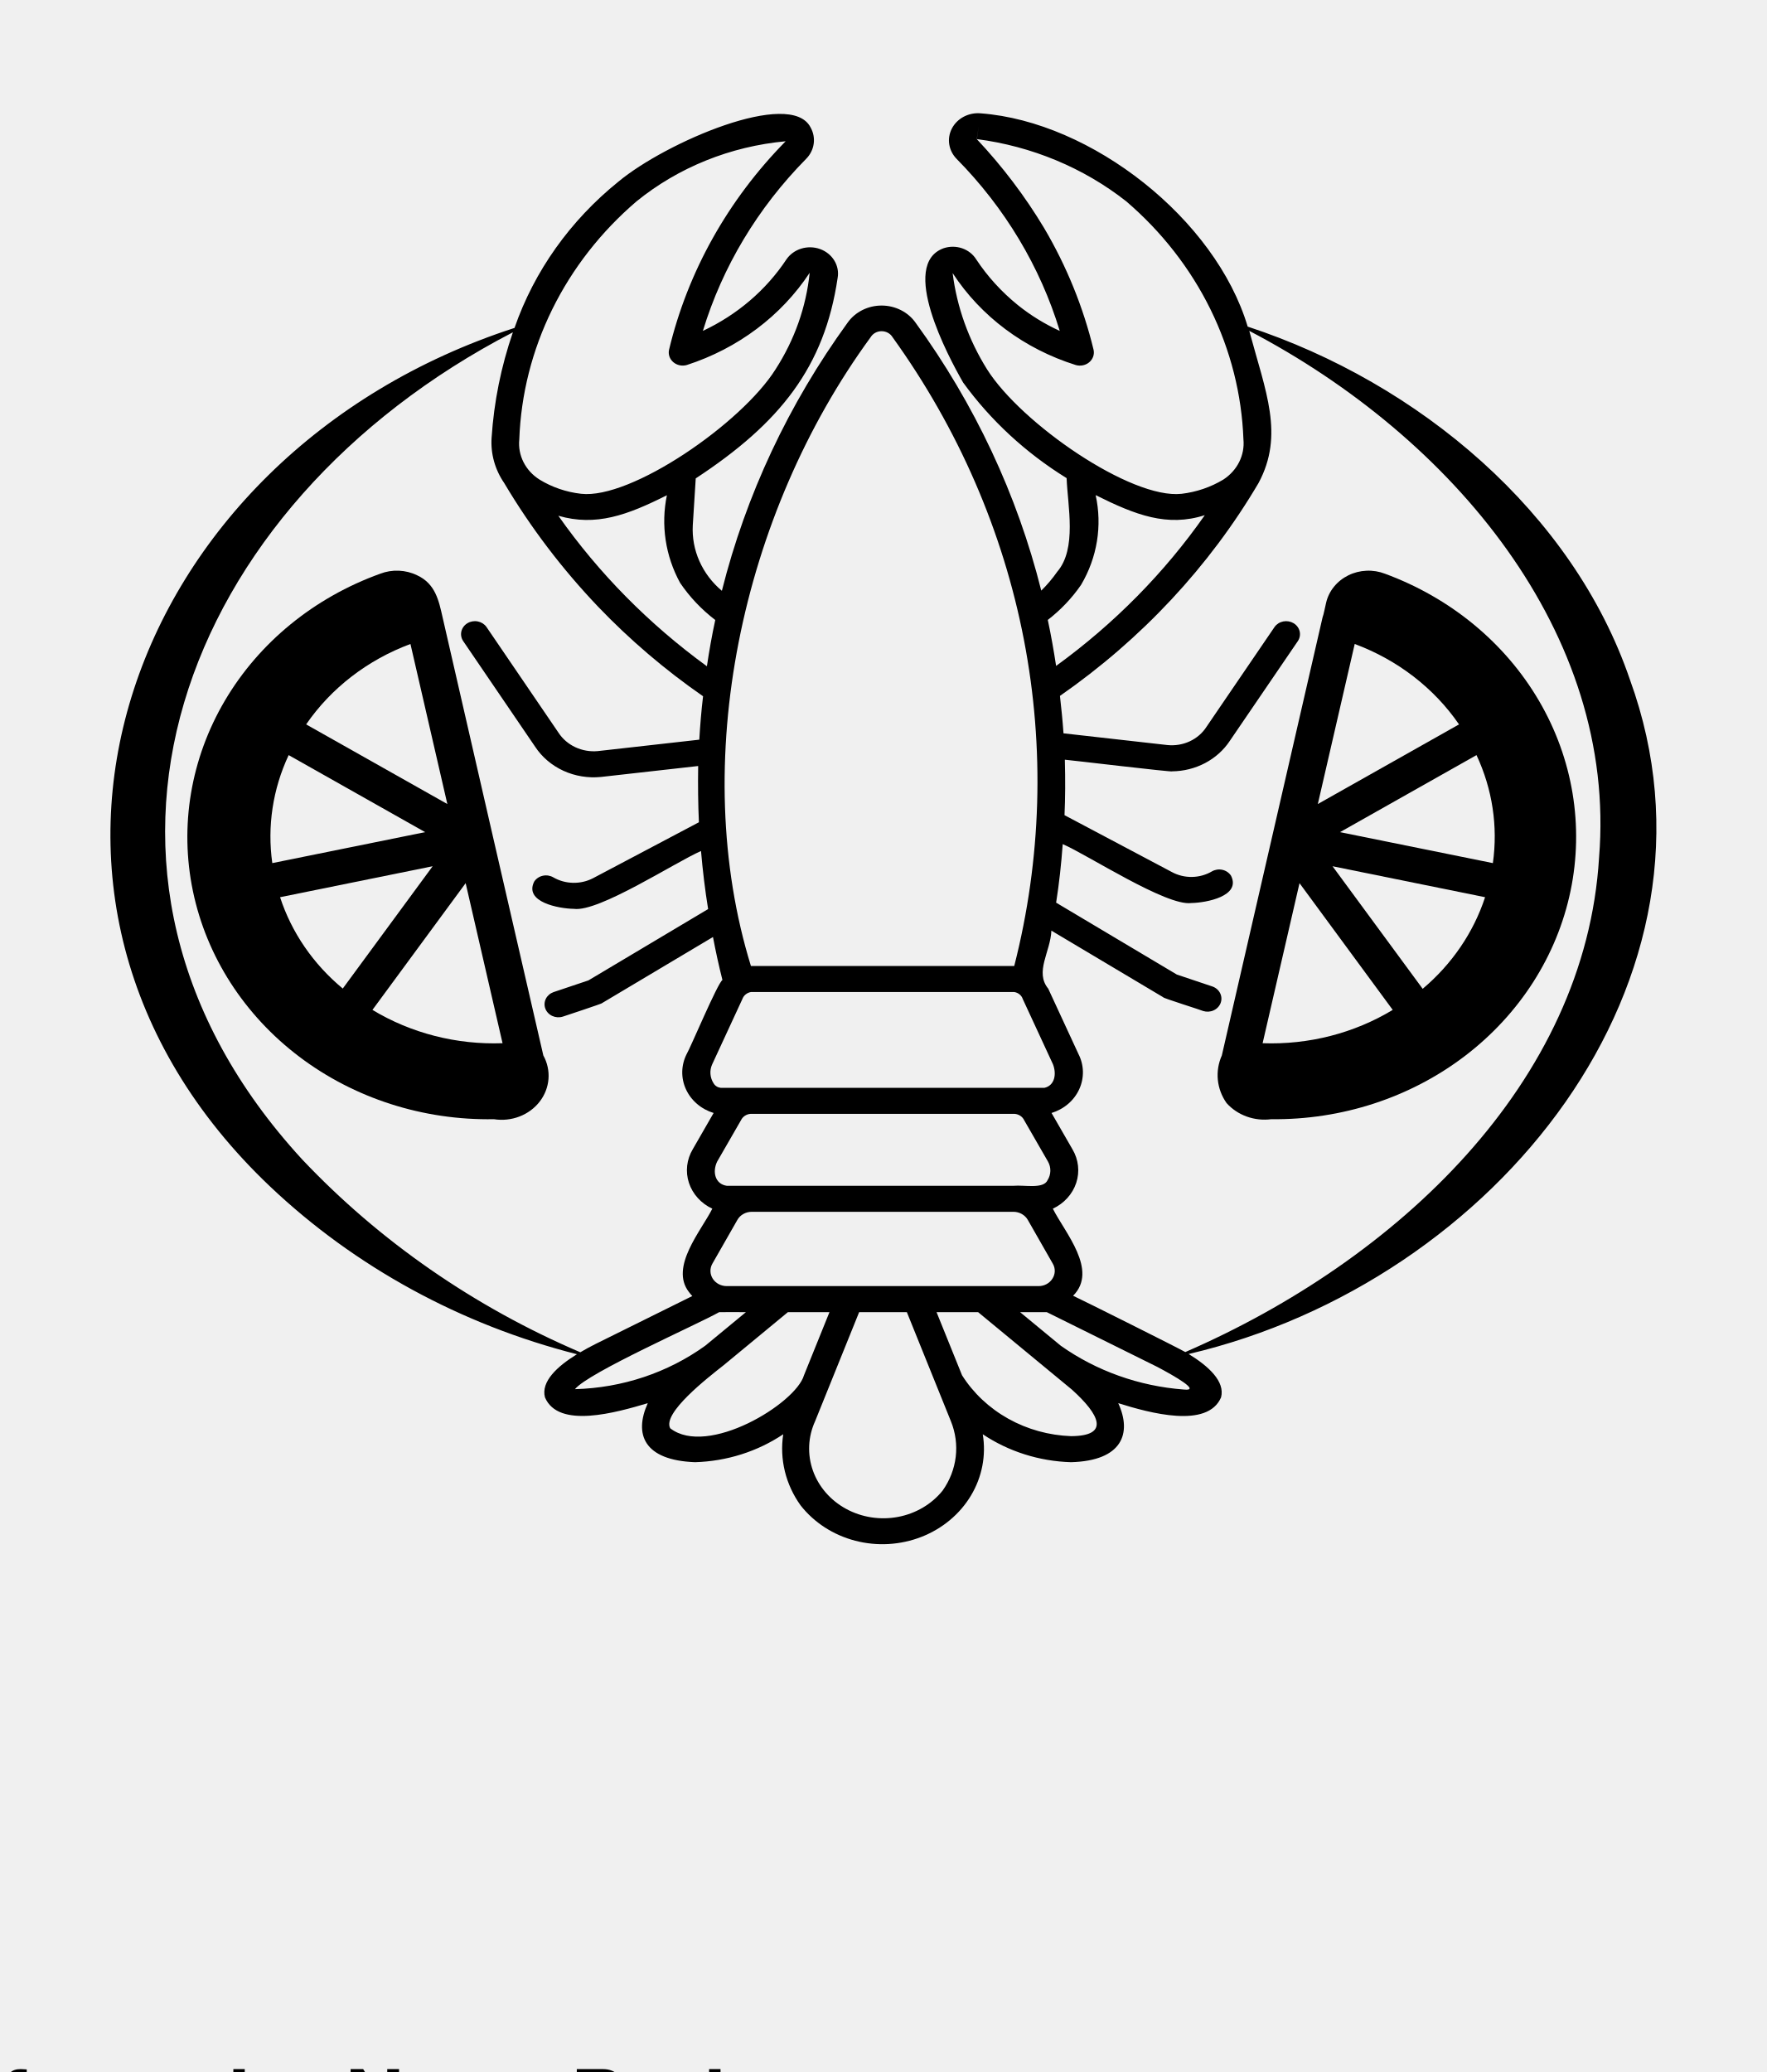
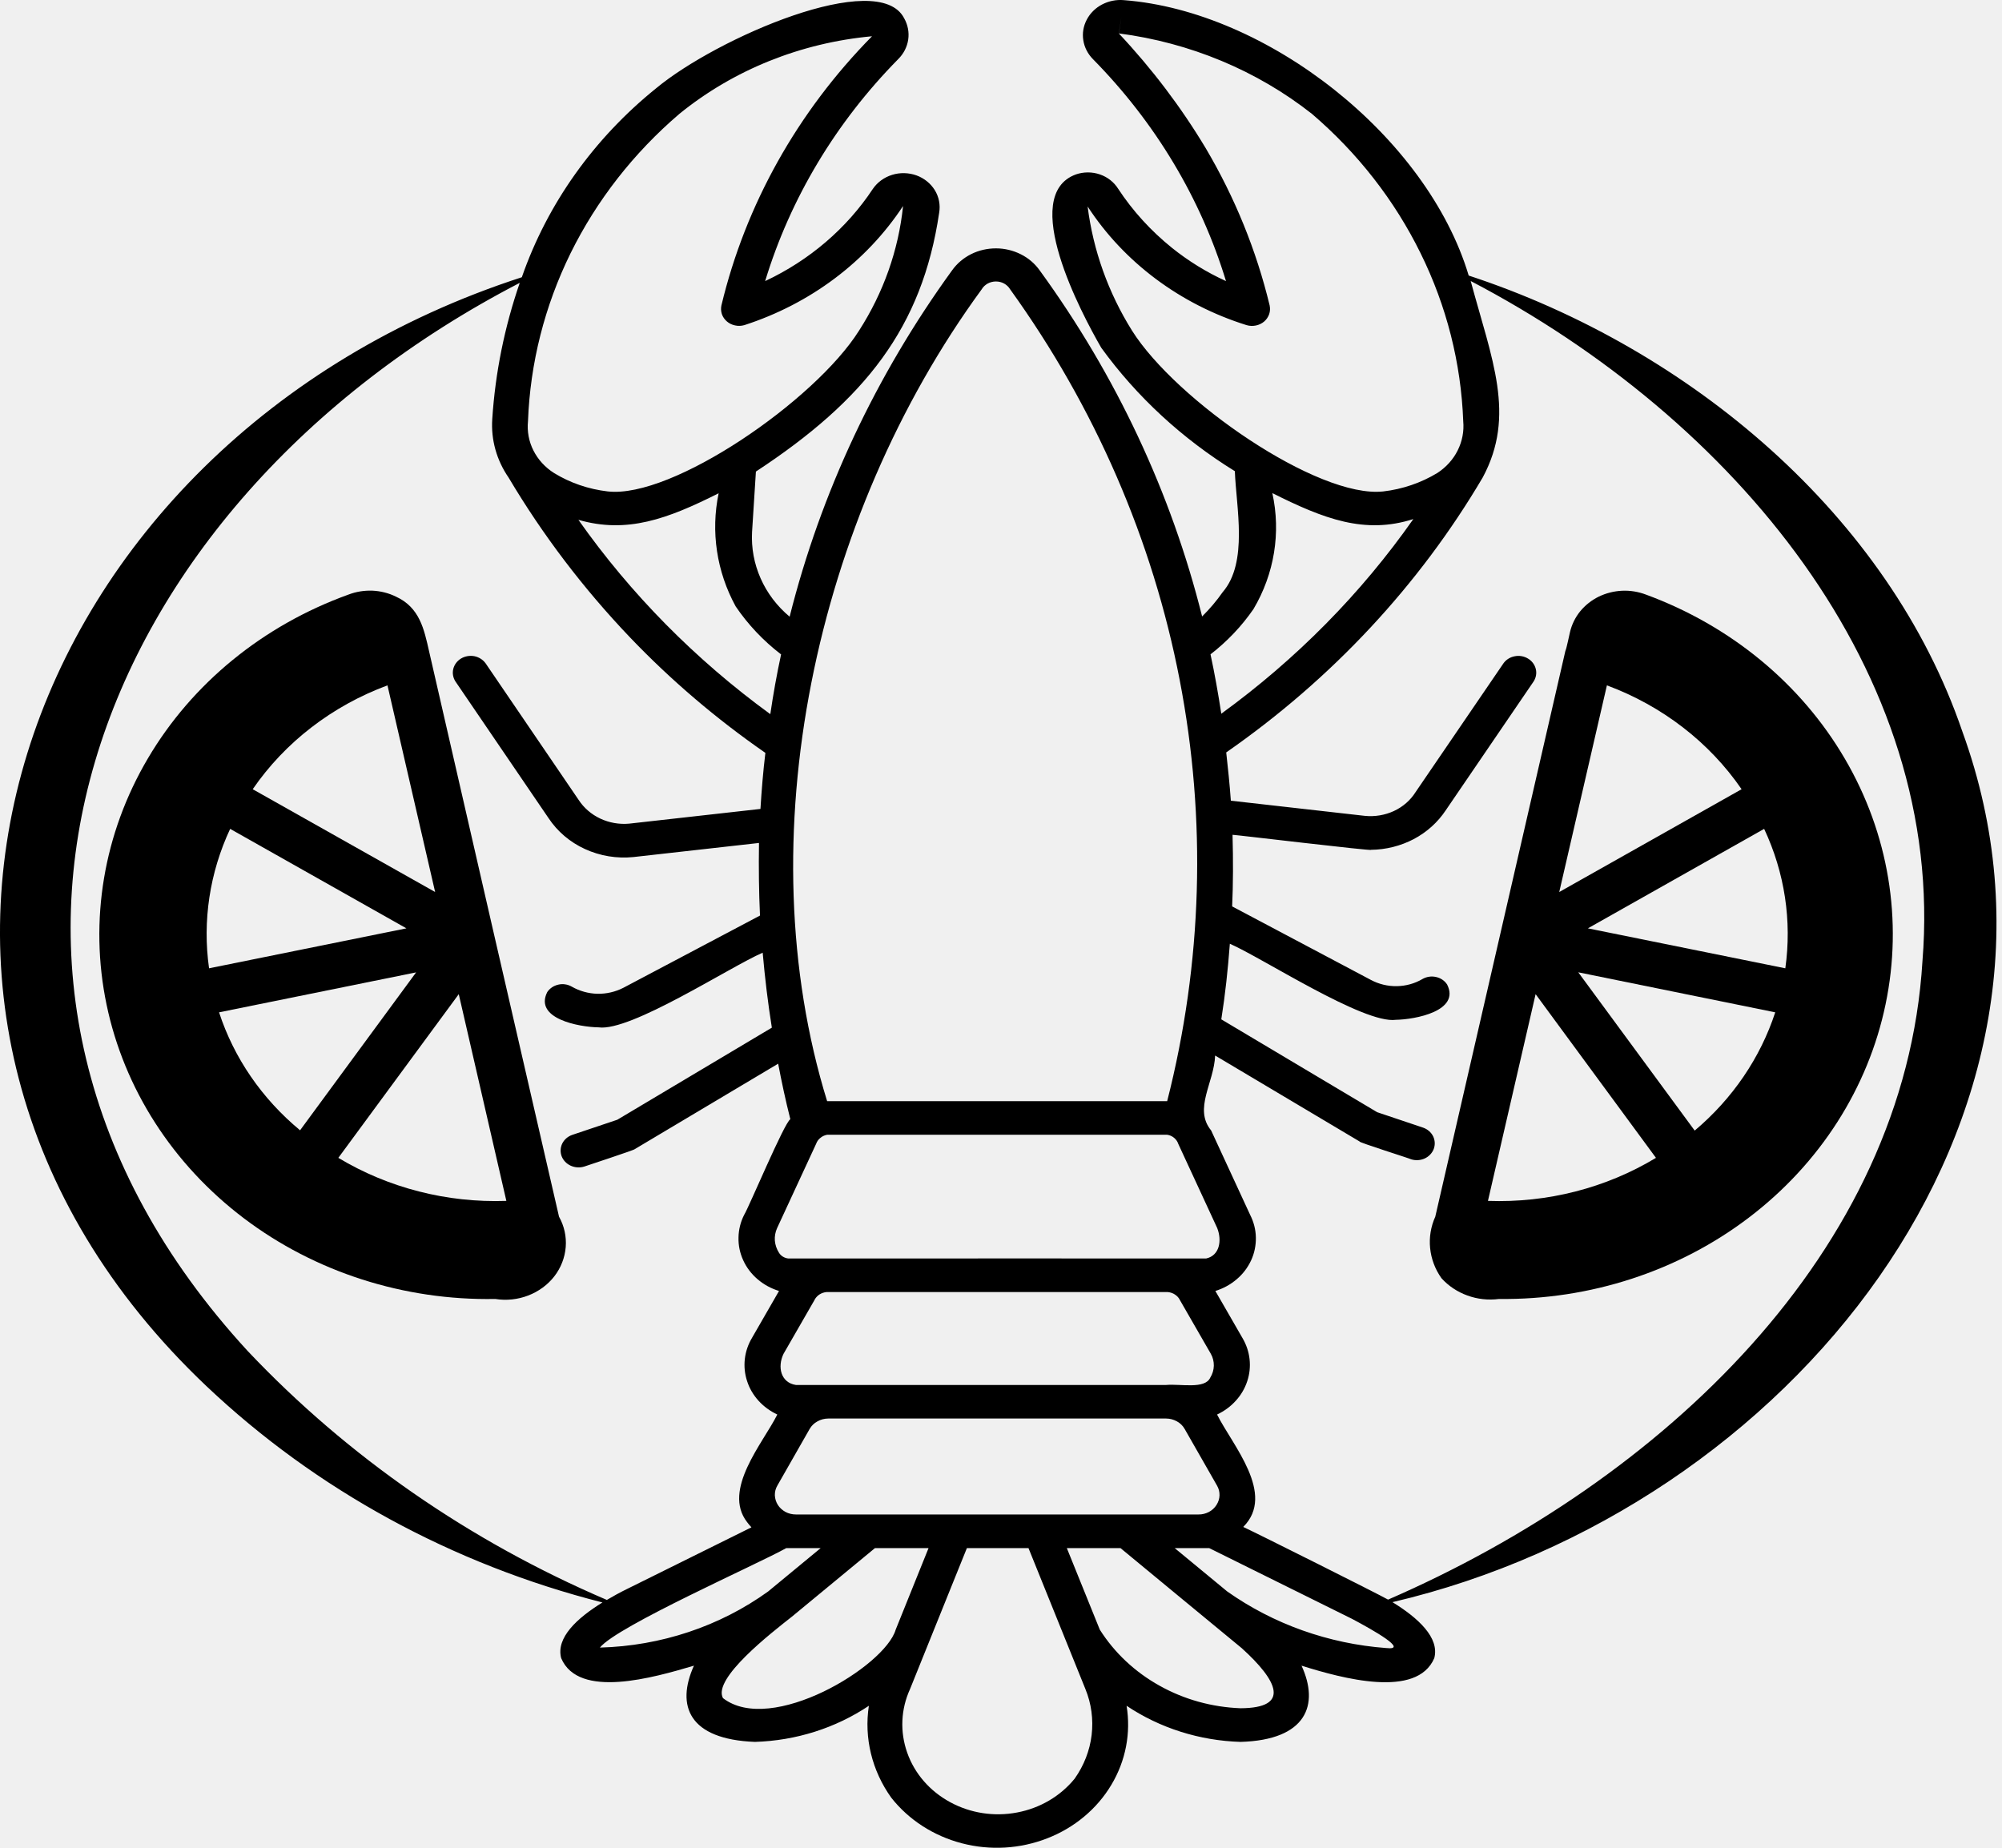
- <svg xmlns="http://www.w3.org/2000/svg" width="110" height="129" viewBox="0 0 110 129" fill="none">
-   <g clip-path="url(#clip0_2365_2273)">
-     <path d="M86.226 35.719C85.861 35.578 85.469 35.514 85.075 35.532C84.682 35.549 84.297 35.646 83.948 35.818C83.6 35.989 83.295 36.23 83.056 36.524C82.817 36.817 82.649 37.156 82.564 37.517C82.512 37.718 82.412 38.264 82.34 38.441L76.07 65.71C75.856 66.189 75.77 66.71 75.821 67.228C75.872 67.745 76.059 68.242 76.364 68.675C76.699 69.05 77.13 69.338 77.616 69.514C78.103 69.69 78.629 69.747 79.145 69.68C83.533 69.732 87.801 68.338 91.206 65.742C94.611 63.145 96.938 59.51 97.78 55.469C98.622 51.429 97.927 47.24 95.816 43.631C93.705 40.022 90.311 37.222 86.226 35.719ZM92.944 53.736L83.428 51.808L91.925 47.012C92.915 49.124 93.267 51.45 92.944 53.736ZM92.46 55.859C91.739 58.055 90.396 60.026 88.574 61.562L82.962 53.931L92.46 55.859ZM84.343 40.093C87.011 41.086 89.282 42.837 90.837 45.1L82.046 50.058L84.343 40.093ZM80.906 54.984L86.709 62.875C84.3 64.33 81.472 65.054 78.609 64.949L80.906 54.984Z" fill="black" />
-     <path d="M33.827 65.71C32.257 58.914 29.114 45.237 27.557 38.441C27.321 37.396 27.11 36.343 25.968 35.816C25.616 35.644 25.228 35.547 24.831 35.53C24.435 35.513 24.039 35.578 23.672 35.719C19.56 37.201 16.137 39.996 14.005 43.612C11.873 47.228 11.167 51.433 12.013 55.489C12.858 59.544 15.201 63.19 18.628 65.786C22.056 68.381 26.349 69.76 30.752 69.68C31.288 69.764 31.838 69.706 32.341 69.513C32.843 69.32 33.279 68.999 33.598 68.587C33.917 68.175 34.108 67.688 34.148 67.179C34.188 66.671 34.077 66.162 33.827 65.71ZM17.437 55.859L26.936 53.931L21.34 61.546C19.504 60.025 18.154 58.056 17.437 55.859ZM16.953 53.736C16.63 51.45 16.982 49.124 17.972 47.012L26.469 51.808L16.953 53.736ZM23.188 62.875L28.991 54.984L31.288 64.949C28.425 65.052 25.598 64.328 23.188 62.875ZM27.851 50.058L19.06 45.1C20.615 42.837 22.886 41.086 25.554 40.093L27.851 50.058Z" fill="black" />
-     <path d="M101.479 42.318C97.929 31.92 88.366 23.846 77.679 20.334C75.677 13.635 67.967 7.579 61.059 7.056C60.694 7.023 60.327 7.096 60.007 7.263C59.686 7.431 59.428 7.686 59.266 7.995C59.104 8.303 59.046 8.651 59.1 8.991C59.154 9.331 59.316 9.648 59.566 9.9C62.568 12.946 64.765 16.612 65.979 20.602C65.041 20.173 64.165 19.634 63.373 18.997C62.358 18.177 61.482 17.215 60.777 16.147C60.578 15.828 60.267 15.584 59.896 15.457C59.525 15.331 59.119 15.33 58.748 15.455C55.976 16.461 59.016 22.17 59.964 23.817C61.677 26.176 63.865 28.197 66.406 29.768C66.471 31.495 67.059 34.164 65.82 35.598C65.528 36.017 65.196 36.409 64.828 36.771C63.335 30.808 60.683 25.154 57.004 20.093C56.774 19.765 56.461 19.496 56.092 19.309C55.724 19.122 55.312 19.024 54.893 19.023C54.474 19.022 54.062 19.118 53.693 19.303C53.323 19.488 53.008 19.756 52.776 20.083C49.097 25.153 46.442 30.813 44.943 36.783C44.335 36.273 43.857 35.641 43.544 34.935C43.23 34.229 43.09 33.466 43.132 32.702L43.316 29.784C48.575 26.333 51.334 22.84 52.15 17.304C52.217 16.932 52.144 16.549 51.944 16.222C51.745 15.894 51.431 15.641 51.055 15.505C50.679 15.37 50.265 15.361 49.883 15.479C49.501 15.597 49.174 15.836 48.958 16.154C47.697 18.059 45.898 19.598 43.761 20.6C44.977 16.611 47.175 12.946 50.179 9.9C50.44 9.641 50.608 9.311 50.659 8.957C50.71 8.603 50.641 8.243 50.462 7.928C49.218 5.506 41.436 8.87 38.511 11.302C35.502 13.726 33.261 16.878 32.033 20.416C7.7 28.308 -2.143 55.91 16.832 73.886C22.105 78.877 28.69 82.474 35.92 84.313C34.696 85.066 33.669 86.014 33.928 86.996C34.763 88.981 38.373 87.939 40.329 87.36C39.456 89.297 40.084 90.913 43.269 91.034C45.243 90.977 47.155 90.372 48.763 89.295C48.526 90.847 48.912 92.425 49.845 93.725C50.684 94.794 51.882 95.569 53.246 95.924C54.61 96.279 56.061 96.194 57.368 95.684C58.675 95.173 59.761 94.266 60.453 93.108C61.145 91.95 61.403 90.607 61.186 89.295C62.794 90.371 64.707 90.977 66.682 91.034C69.872 90.947 70.486 89.239 69.62 87.359C71.587 87.975 75.182 88.961 76.022 86.998C76.283 86.008 75.239 85.054 74.004 84.299C93.158 79.813 108.251 60.954 101.479 42.318ZM61.452 22.993C60.304 21.157 59.574 19.117 59.31 17.003C61.065 19.698 63.779 21.725 66.972 22.725C67.117 22.768 67.272 22.774 67.421 22.743C67.569 22.713 67.707 22.646 67.819 22.55C67.932 22.453 68.016 22.331 68.062 22.195C68.108 22.059 68.116 21.914 68.084 21.774C67.444 19.126 66.408 16.576 65.007 14.2C63.819 12.22 62.413 10.363 60.811 8.659L60.938 7.858L60.816 8.66C64.243 9.106 67.468 10.449 70.119 12.535C72.326 14.426 74.108 16.711 75.361 19.256C76.614 21.801 77.312 24.556 77.415 27.358C77.461 27.841 77.369 28.327 77.149 28.766C76.929 29.205 76.589 29.581 76.164 29.857C75.378 30.331 74.489 30.634 73.561 30.744C70.411 31.091 63.57 26.358 61.452 22.993ZM67.304 36.416C68.311 34.715 68.634 32.731 68.214 30.826C70.698 32.067 72.671 32.824 75.009 32.074C72.499 35.661 69.37 38.833 65.752 41.459C65.605 40.499 65.438 39.545 65.234 38.596C66.039 37.974 66.738 37.239 67.304 36.416ZM65.522 79.609C65.433 79.751 65.306 79.869 65.153 79.95C65.001 80.031 64.828 80.073 64.653 80.071H61.221C59.145 80.071 54.968 80.072 52.892 80.071C51.002 80.07 47.122 80.073 45.244 80.071C45.069 80.071 44.897 80.029 44.745 79.948C44.592 79.867 44.465 79.75 44.375 79.609C44.285 79.468 44.236 79.308 44.232 79.144C44.228 78.98 44.269 78.817 44.352 78.673L45.91 75.946C45.996 75.795 46.125 75.668 46.282 75.58C46.439 75.492 46.619 75.445 46.802 75.445H63.095C63.278 75.445 63.457 75.492 63.614 75.58C63.771 75.668 63.9 75.794 63.987 75.945L65.545 78.673C65.63 78.817 65.672 78.98 65.668 79.144C65.664 79.309 65.613 79.469 65.522 79.609ZM65.223 73.471C64.968 74.044 63.793 73.764 63.095 73.825H46.802H45.245C44.519 73.717 44.34 72.96 44.648 72.321L46.134 69.742C46.186 69.632 46.269 69.537 46.374 69.468C46.479 69.398 46.602 69.356 46.73 69.347H63.167C63.295 69.356 63.418 69.398 63.523 69.468C63.628 69.537 63.711 69.632 63.763 69.743L65.248 72.321C65.348 72.499 65.398 72.698 65.394 72.899C65.389 73.1 65.331 73.297 65.223 73.471ZM65.024 67.727C64.601 67.721 47.689 67.731 46.73 67.727H44.873C44.781 67.717 44.693 67.687 44.616 67.639C44.539 67.591 44.476 67.526 44.431 67.451C44.316 67.274 44.248 67.074 44.232 66.867C44.216 66.661 44.253 66.454 44.34 66.263L46.22 62.198C46.259 62.088 46.329 61.989 46.422 61.912C46.516 61.836 46.63 61.784 46.752 61.762H63.145C63.268 61.781 63.383 61.832 63.477 61.909C63.571 61.986 63.64 62.086 63.676 62.198L65.557 66.262C65.793 66.868 65.666 67.585 65.024 67.727ZM54.205 20.994C54.273 20.881 54.372 20.786 54.492 20.72C54.612 20.654 54.749 20.619 54.888 20.62C55.027 20.62 55.164 20.655 55.284 20.721C55.404 20.787 55.503 20.882 55.571 20.996C59.658 26.672 62.442 33.083 63.746 39.822C65.049 46.561 64.845 53.481 63.145 60.142H46.752C42.855 47.52 46.133 32.026 54.205 20.994ZM42.341 36.286C42.934 37.163 43.673 37.944 44.531 38.6C44.323 39.558 44.154 40.519 44.011 41.481C40.402 38.854 37.277 35.689 34.762 32.111C37.101 32.788 39.05 32.075 41.52 30.833C41.136 32.685 41.425 34.606 42.341 36.286ZM39.626 12.539C42.234 10.419 45.479 9.111 48.914 8.795C45.319 12.447 42.815 16.923 41.655 21.773C41.623 21.912 41.63 22.057 41.676 22.192C41.722 22.328 41.805 22.45 41.917 22.546C42.029 22.642 42.166 22.71 42.314 22.741C42.462 22.772 42.616 22.767 42.761 22.725C45.94 21.695 48.642 19.667 50.41 16.982C50.191 19.11 49.466 21.163 48.286 22.992C46.168 26.364 39.285 31.101 36.175 30.742C35.252 30.637 34.368 30.334 33.59 29.858C33.159 29.587 32.815 29.212 32.593 28.773C32.371 28.333 32.28 27.846 32.33 27.361C32.431 24.559 33.129 21.805 34.382 19.259C35.635 16.714 37.418 14.429 39.626 12.539ZM18.814 72.186C2.39 54.321 11.255 31.398 31.932 20.688C31.198 22.816 30.752 25.022 30.606 27.254C30.54 28.249 30.816 29.238 31.392 30.075C33.033 32.838 34.995 35.421 37.243 37.778C39.213 39.837 41.4 41.703 43.772 43.348C43.665 44.238 43.591 45.142 43.537 46.051L37.212 46.763C36.732 46.806 36.248 46.721 35.817 46.519C35.385 46.316 35.023 46.004 34.772 45.618L30.282 39.027C30.156 38.853 29.962 38.731 29.742 38.689C29.521 38.646 29.292 38.686 29.103 38.8C28.913 38.913 28.779 39.092 28.727 39.297C28.676 39.502 28.712 39.718 28.828 39.899L33.318 46.491C33.742 47.136 34.352 47.655 35.077 47.987C35.803 48.32 36.614 48.453 37.416 48.372L43.467 47.691C43.449 48.9 43.462 50.072 43.513 51.193L36.927 54.673C36.546 54.872 36.115 54.972 35.679 54.963C35.243 54.954 34.818 54.837 34.446 54.622C34.35 54.566 34.243 54.529 34.131 54.511C34.019 54.494 33.905 54.498 33.794 54.523C33.684 54.547 33.58 54.591 33.488 54.654C33.396 54.716 33.318 54.794 33.259 54.885C32.616 56.164 34.78 56.569 35.731 56.584C37.279 56.798 42.03 53.688 43.644 52.983C43.75 54.206 43.894 55.414 44.087 56.597L36.635 61.038L34.461 61.768C34.25 61.843 34.078 61.993 33.983 62.185C33.888 62.378 33.877 62.598 33.953 62.798C34.029 62.998 34.186 63.162 34.389 63.254C34.593 63.347 34.827 63.361 35.042 63.293C35.084 63.276 37.537 62.473 37.48 62.454L44.389 58.337C44.555 59.215 44.748 60.103 44.978 61.014C44.681 61.193 42.974 65.264 42.754 65.618C42.58 65.96 42.485 66.332 42.476 66.71C42.468 67.088 42.545 67.464 42.704 67.812C42.862 68.159 43.098 68.472 43.396 68.727C43.693 68.982 44.045 69.175 44.429 69.293L43.13 71.551C42.942 71.867 42.823 72.215 42.782 72.575C42.742 72.935 42.779 73.3 42.893 73.646C43.007 73.992 43.195 74.312 43.445 74.588C43.695 74.864 44.002 75.09 44.348 75.251C43.664 76.616 41.679 78.882 42.893 80.441C42.957 80.528 43.027 80.611 43.102 80.69L37.087 83.67C36.77 83.827 36.446 84.004 36.129 84.191C29.527 81.367 23.629 77.278 18.814 72.186ZM35.797 86.487C36.629 85.452 43.401 82.468 44.778 81.692C45.099 81.683 46.107 81.698 46.441 81.692L43.908 83.782C41.576 85.463 38.737 86.409 35.797 86.487ZM41.727 88.923C41.219 87.982 44.056 85.782 45.055 84.995L49.054 81.692H51.642L50.053 85.627C49.539 87.393 44.048 90.73 41.727 88.923ZM58.684 92.806C58.003 93.65 57.016 94.232 55.91 94.441C54.803 94.65 53.653 94.472 52.677 93.94C51.701 93.409 50.965 92.56 50.61 91.555C50.255 90.55 50.303 89.457 50.747 88.484C51.289 87.13 52.532 84.073 53.085 82.694L53.489 81.692H56.459L59.202 88.484C59.489 89.191 59.592 89.952 59.502 90.704C59.412 91.456 59.131 92.176 58.684 92.806ZM66.739 86.518C68.472 88.085 69.114 89.401 66.682 89.413C65.303 89.363 63.96 88.99 62.775 88.328C61.589 87.665 60.599 86.735 59.895 85.622L58.308 81.692H60.895C62.147 82.731 65.535 85.52 66.739 86.518ZM73.7 86.51C70.923 86.301 68.266 85.355 66.041 83.782L63.509 81.692H65.171L72.055 85.103C73.084 85.649 74.823 86.632 73.7 86.51ZM99.556 53.386C98.712 67.416 86.988 78.445 73.796 84.177C73.334 83.913 67.452 80.969 66.81 80.672C68.396 79.086 66.289 76.728 65.549 75.251C65.895 75.089 66.202 74.864 66.452 74.588C66.702 74.312 66.89 73.992 67.004 73.646C67.118 73.3 67.156 72.936 67.115 72.575C67.075 72.215 66.956 71.867 66.768 71.55L65.468 69.293C65.851 69.175 66.204 68.982 66.501 68.727C66.799 68.472 67.035 68.159 67.193 67.811C67.352 67.463 67.429 67.088 67.421 66.709C67.412 66.331 67.317 65.959 67.142 65.618L65.262 61.553C64.404 60.509 65.405 59.258 65.458 57.94L72.423 62.089C72.334 62.119 74.877 62.914 74.907 62.944C75.122 63.011 75.356 62.997 75.559 62.904C75.762 62.812 75.918 62.648 75.994 62.448C76.07 62.249 76.059 62.029 75.965 61.837C75.87 61.644 75.699 61.494 75.488 61.419L73.266 60.673L65.753 56.198C65.941 55.013 66.073 53.792 66.164 52.553C67.726 53.229 72.631 56.434 74.169 56.221C75.101 56.206 77.282 55.795 76.641 54.518C76.521 54.335 76.329 54.204 76.106 54.154C75.884 54.104 75.649 54.139 75.454 54.251C75.083 54.469 74.655 54.589 74.217 54.597C73.778 54.605 73.346 54.501 72.966 54.296L66.275 50.751C66.324 49.678 66.328 48.529 66.296 47.298C66.414 47.297 73.089 48.096 72.968 48.022C73.691 48.016 74.4 47.839 75.03 47.507C75.66 47.174 76.19 46.697 76.57 46.121L80.812 39.9C80.928 39.719 80.964 39.503 80.913 39.298C80.862 39.093 80.727 38.914 80.538 38.8C80.349 38.687 80.119 38.647 79.899 38.689C79.679 38.731 79.485 38.852 79.358 39.027L75.117 45.248C74.869 45.637 74.507 45.951 74.074 46.153C73.642 46.354 73.156 46.435 72.676 46.385L66.212 45.656C66.158 44.868 66.078 44.095 65.991 43.326C71.076 39.789 75.293 35.269 78.356 30.071C79.969 27.063 78.793 24.376 77.778 20.599C90.424 27.21 100.692 39.435 99.556 53.386Z" fill="black" />
-     <path d="M0.425 130.278H0V129.803H0.425V129.603C0.425 129.373 0.497 129.184 0.64 129.038C0.783 128.891 1 128.818 1.29 128.818C1.353 128.818 1.417 128.821 1.48 128.828C1.543 128.831 1.605 128.834 1.665 128.838V129.368C1.582 129.358 1.495 129.353 1.405 129.353C1.308 129.353 1.238 129.376 1.195 129.423C1.155 129.466 1.135 129.541 1.135 129.648V129.803H1.625V130.278H1.135V132.388H0.425V130.278ZM1.935 129.803H2.61V130.283H2.62C2.653 130.203 2.698 130.129 2.755 130.063C2.812 129.993 2.877 129.934 2.95 129.888C3.023 129.838 3.102 129.799 3.185 129.773C3.268 129.746 3.355 129.733 3.445 129.733C3.492 129.733 3.543 129.741 3.6 129.758V130.418C3.567 130.411 3.527 130.406 3.48 130.403C3.433 130.396 3.388 130.393 3.345 130.393C3.215 130.393 3.105 130.414 3.015 130.458C2.925 130.501 2.852 130.561 2.795 130.638C2.742 130.711 2.703 130.798 2.68 130.898C2.657 130.998 2.645 131.106 2.645 131.223V132.388H1.935V129.803ZM4.421 131.098C4.421 131.201 4.431 131.303 4.451 131.403C4.471 131.499 4.504 131.588 4.551 131.668C4.601 131.744 4.666 131.806 4.746 131.853C4.826 131.899 4.926 131.923 5.046 131.923C5.166 131.923 5.266 131.899 5.346 131.853C5.429 131.806 5.494 131.744 5.541 131.668C5.591 131.588 5.626 131.499 5.646 131.403C5.666 131.303 5.676 131.201 5.676 131.098C5.676 130.994 5.666 130.893 5.646 130.793C5.626 130.693 5.591 130.604 5.541 130.528C5.494 130.451 5.429 130.389 5.346 130.343C5.266 130.293 5.166 130.268 5.046 130.268C4.926 130.268 4.826 130.293 4.746 130.343C4.666 130.389 4.601 130.451 4.551 130.528C4.504 130.604 4.471 130.693 4.451 130.793C4.431 130.893 4.421 130.994 4.421 131.098ZM3.711 131.098C3.711 130.891 3.742 130.704 3.806 130.538C3.869 130.368 3.959 130.224 4.076 130.108C4.192 129.988 4.332 129.896 4.496 129.833C4.659 129.766 4.842 129.733 5.046 129.733C5.249 129.733 5.432 129.766 5.596 129.833C5.762 129.896 5.904 129.988 6.021 130.108C6.137 130.224 6.227 130.368 6.291 130.538C6.354 130.704 6.386 130.891 6.386 131.098C6.386 131.304 6.354 131.491 6.291 131.658C6.227 131.824 6.137 131.968 6.021 132.088C5.904 132.204 5.762 132.294 5.596 132.358C5.432 132.421 5.249 132.453 5.046 132.453C4.842 132.453 4.659 132.421 4.496 132.358C4.332 132.294 4.192 132.204 4.076 132.088C3.959 131.968 3.869 131.824 3.806 131.658C3.742 131.491 3.711 131.304 3.711 131.098ZM6.867 129.803H7.537V130.153H7.547C7.64 130.019 7.752 129.916 7.882 129.843C8.015 129.769 8.167 129.733 8.337 129.733C8.5 129.733 8.649 129.764 8.782 129.828C8.919 129.891 9.022 130.003 9.092 130.163C9.169 130.049 9.272 129.949 9.402 129.863C9.535 129.776 9.692 129.733 9.872 129.733C10.009 129.733 10.136 129.749 10.252 129.783C10.369 129.816 10.469 129.869 10.552 129.943C10.636 130.016 10.7 130.113 10.747 130.233C10.794 130.349 10.817 130.491 10.817 130.658V132.388H10.107V130.923C10.107 130.836 10.104 130.754 10.097 130.678C10.091 130.601 10.072 130.534 10.042 130.478C10.012 130.421 9.967 130.376 9.907 130.343C9.85 130.309 9.772 130.293 9.672 130.293C9.572 130.293 9.49 130.313 9.427 130.353C9.367 130.389 9.319 130.439 9.282 130.503C9.249 130.563 9.225 130.633 9.212 130.713C9.202 130.789 9.197 130.868 9.197 130.948V132.388H8.487V130.938C8.487 130.861 8.485 130.786 8.482 130.713C8.479 130.636 8.464 130.566 8.437 130.503C8.414 130.439 8.372 130.389 8.312 130.353C8.255 130.313 8.17 130.293 8.057 130.293C8.024 130.293 7.979 130.301 7.922 130.318C7.869 130.331 7.815 130.359 7.762 130.403C7.712 130.443 7.669 130.503 7.632 130.583C7.595 130.659 7.577 130.761 7.577 130.888V132.388H6.867V129.803ZM13.67 129.803H14.19V130.278H13.67V131.558C13.67 131.678 13.69 131.758 13.73 131.798C13.77 131.838 13.85 131.858 13.97 131.858C14.01 131.858 14.048 131.856 14.085 131.853C14.122 131.849 14.157 131.844 14.19 131.838V132.388C14.13 132.398 14.063 132.404 13.99 132.408C13.917 132.411 13.845 132.413 13.775 132.413C13.665 132.413 13.56 132.404 13.46 132.388C13.363 132.374 13.277 132.346 13.2 132.303C13.127 132.259 13.068 132.198 13.025 132.118C12.982 132.038 12.96 131.933 12.96 131.803V130.278H12.53V129.803H12.96V129.028H13.67V129.803ZM14.528 128.818H15.238V130.163H15.253C15.343 130.013 15.458 129.904 15.598 129.838C15.738 129.768 15.874 129.733 16.008 129.733C16.198 129.733 16.353 129.759 16.473 129.813C16.596 129.863 16.693 129.934 16.763 130.028C16.833 130.118 16.881 130.229 16.908 130.363C16.938 130.493 16.953 130.638 16.953 130.798V132.388H16.243V130.928C16.243 130.714 16.209 130.556 16.143 130.453C16.076 130.346 15.958 130.293 15.788 130.293C15.595 130.293 15.454 130.351 15.368 130.468C15.281 130.581 15.238 130.769 15.238 131.033V132.388H14.528V128.818ZM19.232 130.818C19.198 130.638 19.138 130.501 19.052 130.408C18.968 130.314 18.84 130.268 18.667 130.268C18.553 130.268 18.458 130.288 18.382 130.328C18.308 130.364 18.248 130.411 18.202 130.468C18.158 130.524 18.127 130.584 18.107 130.648C18.09 130.711 18.08 130.768 18.077 130.818H19.232ZM18.077 131.268C18.087 131.498 18.145 131.664 18.252 131.768C18.358 131.871 18.512 131.923 18.712 131.923C18.855 131.923 18.978 131.888 19.082 131.818C19.185 131.744 19.248 131.668 19.272 131.588H19.897C19.797 131.898 19.643 132.119 19.437 132.253C19.23 132.386 18.98 132.453 18.687 132.453C18.483 132.453 18.3 132.421 18.137 132.358C17.973 132.291 17.835 132.198 17.722 132.078C17.608 131.958 17.52 131.814 17.457 131.648C17.397 131.481 17.367 131.298 17.367 131.098C17.367 130.904 17.398 130.724 17.462 130.558C17.525 130.391 17.615 130.248 17.732 130.128C17.848 130.004 17.987 129.908 18.147 129.838C18.31 129.768 18.49 129.733 18.687 129.733C18.907 129.733 19.098 129.776 19.262 129.863C19.425 129.946 19.558 130.059 19.662 130.203C19.768 130.346 19.845 130.509 19.892 130.693C19.938 130.876 19.955 131.068 19.942 131.268H18.077ZM21.829 128.818H22.609L24.099 131.213H24.109V128.818H24.844V132.388H24.059L22.574 129.998H22.564V132.388H21.829V128.818ZM26.09 131.098C26.09 131.201 26.1 131.303 26.12 131.403C26.14 131.499 26.174 131.588 26.22 131.668C26.27 131.744 26.335 131.806 26.415 131.853C26.495 131.899 26.595 131.923 26.715 131.923C26.835 131.923 26.935 131.899 27.015 131.853C27.099 131.806 27.164 131.744 27.21 131.668C27.26 131.588 27.295 131.499 27.315 131.403C27.335 131.303 27.345 131.201 27.345 131.098C27.345 130.994 27.335 130.893 27.315 130.793C27.295 130.693 27.26 130.604 27.21 130.528C27.164 130.451 27.099 130.389 27.015 130.343C26.935 130.293 26.835 130.268 26.715 130.268C26.595 130.268 26.495 130.293 26.415 130.343C26.335 130.389 26.27 130.451 26.22 130.528C26.174 130.604 26.14 130.693 26.12 130.793C26.1 130.893 26.09 130.994 26.09 131.098ZM25.38 131.098C25.38 130.891 25.412 130.704 25.475 130.538C25.539 130.368 25.629 130.224 25.745 130.108C25.862 129.988 26.002 129.896 26.165 129.833C26.329 129.766 26.512 129.733 26.715 129.733C26.919 129.733 27.102 129.766 27.265 129.833C27.432 129.896 27.574 129.988 27.69 130.108C27.807 130.224 27.897 130.368 27.96 130.538C28.024 130.704 28.055 130.891 28.055 131.098C28.055 131.304 28.024 131.491 27.96 131.658C27.897 131.824 27.807 131.968 27.69 132.088C27.574 132.204 27.432 132.294 27.265 132.358C27.102 132.421 26.919 132.453 26.715 132.453C26.512 132.453 26.329 132.421 26.165 132.358C26.002 132.294 25.862 132.204 25.745 132.088C25.629 131.968 25.539 131.824 25.475 131.658C25.412 131.491 25.38 131.304 25.38 131.098ZM30.942 132.388H30.267V132.028H30.252C30.162 132.178 30.045 132.286 29.902 132.353C29.759 132.419 29.612 132.453 29.462 132.453C29.272 132.453 29.115 132.428 28.992 132.378C28.872 132.328 28.777 132.258 28.707 132.168C28.637 132.074 28.587 131.963 28.557 131.833C28.53 131.699 28.517 131.553 28.517 131.393V129.803H29.227V131.263C29.227 131.476 29.26 131.636 29.327 131.743C29.394 131.846 29.512 131.898 29.682 131.898C29.875 131.898 30.015 131.841 30.102 131.728C30.189 131.611 30.232 131.421 30.232 131.158V129.803H30.942V132.388ZM31.481 129.803H32.156V130.163H32.171C32.261 130.013 32.378 129.904 32.521 129.838C32.664 129.768 32.811 129.733 32.961 129.733C33.151 129.733 33.306 129.759 33.426 129.813C33.549 129.863 33.646 129.934 33.716 130.028C33.786 130.118 33.834 130.229 33.861 130.363C33.891 130.493 33.906 130.638 33.906 130.798V132.388H33.196V130.928C33.196 130.714 33.163 130.556 33.096 130.453C33.029 130.346 32.911 130.293 32.741 130.293C32.548 130.293 32.408 130.351 32.321 130.468C32.234 130.581 32.191 130.769 32.191 131.033V132.388H31.481V129.803ZM36.696 130.498H37.306C37.396 130.498 37.483 130.491 37.566 130.478C37.65 130.464 37.723 130.439 37.786 130.403C37.85 130.363 37.9 130.308 37.936 130.238C37.976 130.168 37.996 130.076 37.996 129.963C37.996 129.849 37.976 129.758 37.936 129.688C37.9 129.618 37.85 129.564 37.786 129.528C37.723 129.488 37.65 129.461 37.566 129.448C37.483 129.434 37.396 129.428 37.306 129.428H36.696V130.498ZM35.911 128.818H37.521C37.745 128.818 37.935 128.851 38.091 128.918C38.248 128.981 38.375 129.066 38.471 129.173C38.571 129.279 38.643 129.401 38.686 129.538C38.733 129.674 38.756 129.816 38.756 129.963C38.756 130.106 38.733 130.248 38.686 130.388C38.643 130.524 38.571 130.646 38.471 130.753C38.375 130.859 38.248 130.946 38.091 131.013C37.935 131.076 37.745 131.108 37.521 131.108H36.696V132.388H35.911V128.818ZM39.171 129.803H39.846V130.283H39.856C39.89 130.203 39.935 130.129 39.991 130.063C40.048 129.993 40.113 129.934 40.186 129.888C40.26 129.838 40.338 129.799 40.421 129.773C40.505 129.746 40.591 129.733 40.681 129.733C40.728 129.733 40.78 129.741 40.836 129.758V130.418C40.803 130.411 40.763 130.406 40.716 130.403C40.67 130.396 40.625 130.393 40.581 130.393C40.451 130.393 40.341 130.414 40.251 130.458C40.161 130.501 40.088 130.561 40.031 130.638C39.978 130.711 39.94 130.798 39.916 130.898C39.893 130.998 39.881 131.106 39.881 131.223V132.388H39.171V129.803ZM41.657 131.098C41.657 131.201 41.667 131.303 41.687 131.403C41.707 131.499 41.74 131.588 41.787 131.668C41.837 131.744 41.902 131.806 41.982 131.853C42.062 131.899 42.162 131.923 42.282 131.923C42.402 131.923 42.502 131.899 42.582 131.853C42.665 131.806 42.73 131.744 42.777 131.668C42.827 131.588 42.862 131.499 42.882 131.403C42.902 131.303 42.912 131.201 42.912 131.098C42.912 130.994 42.902 130.893 42.882 130.793C42.862 130.693 42.827 130.604 42.777 130.528C42.73 130.451 42.665 130.389 42.582 130.343C42.502 130.293 42.402 130.268 42.282 130.268C42.162 130.268 42.062 130.293 41.982 130.343C41.902 130.389 41.837 130.451 41.787 130.528C41.74 130.604 41.707 130.693 41.687 130.793C41.667 130.893 41.657 130.994 41.657 131.098ZM40.947 131.098C40.947 130.891 40.978 130.704 41.042 130.538C41.105 130.368 41.195 130.224 41.312 130.108C41.428 129.988 41.569 129.896 41.732 129.833C41.895 129.766 42.078 129.733 42.282 129.733C42.485 129.733 42.669 129.766 42.832 129.833C42.998 129.896 43.14 129.988 43.257 130.108C43.373 130.224 43.464 130.368 43.527 130.538C43.59 130.704 43.622 130.891 43.622 131.098C43.622 131.304 43.59 131.491 43.527 131.658C43.464 131.824 43.373 131.968 43.257 132.088C43.14 132.204 42.998 132.294 42.832 132.358C42.669 132.421 42.485 132.453 42.282 132.453C42.078 132.453 41.895 132.421 41.732 132.358C41.569 132.294 41.428 132.204 41.312 132.088C41.195 131.968 41.105 131.824 41.042 131.658C40.978 131.491 40.947 131.304 40.947 131.098ZM44.858 129.403H44.148V128.818H44.858V129.403ZM43.724 132.688C43.76 132.701 43.81 132.708 43.873 132.708C43.947 132.708 44.01 132.693 44.063 132.663C44.12 132.636 44.148 132.574 44.148 132.478V129.803H44.858V132.513C44.858 132.646 44.843 132.761 44.813 132.858C44.787 132.954 44.739 133.034 44.669 133.098C44.602 133.164 44.51 133.213 44.394 133.243C44.277 133.276 44.129 133.293 43.949 133.293C43.865 133.293 43.79 133.286 43.724 133.273V132.688ZM47.215 130.818C47.182 130.638 47.122 130.501 47.035 130.408C46.952 130.314 46.823 130.268 46.65 130.268C46.537 130.268 46.442 130.288 46.365 130.328C46.292 130.364 46.232 130.411 46.185 130.468C46.142 130.524 46.11 130.584 46.09 130.648C46.073 130.711 46.063 130.768 46.06 130.818H47.215ZM46.06 131.268C46.07 131.498 46.128 131.664 46.235 131.768C46.342 131.871 46.495 131.923 46.695 131.923C46.838 131.923 46.962 131.888 47.065 131.818C47.168 131.744 47.232 131.668 47.255 131.588H47.88C47.78 131.898 47.627 132.119 47.42 132.253C47.213 132.386 46.963 132.453 46.67 132.453C46.467 132.453 46.283 132.421 46.12 132.358C45.957 132.291 45.818 132.198 45.705 132.078C45.592 131.958 45.503 131.814 45.44 131.648C45.38 131.481 45.35 131.298 45.35 131.098C45.35 130.904 45.382 130.724 45.445 130.558C45.508 130.391 45.598 130.248 45.715 130.128C45.832 130.004 45.97 129.908 46.13 129.838C46.293 129.768 46.473 129.733 46.67 129.733C46.89 129.733 47.082 129.776 47.245 129.863C47.408 129.946 47.542 130.059 47.645 130.203C47.752 130.346 47.828 130.509 47.875 130.693C47.922 130.876 47.938 131.068 47.925 131.268H46.06ZM50.106 130.713C50.059 130.416 49.885 130.268 49.581 130.268C49.468 130.268 49.373 130.294 49.296 130.348C49.219 130.398 49.156 130.464 49.106 130.548C49.059 130.628 49.026 130.718 49.006 130.818C48.986 130.914 48.976 131.011 48.976 131.108C48.976 131.201 48.986 131.296 49.006 131.393C49.026 131.489 49.058 131.578 49.101 131.658C49.148 131.734 49.209 131.798 49.286 131.848C49.363 131.898 49.456 131.923 49.566 131.923C49.736 131.923 49.866 131.876 49.956 131.783C50.05 131.686 50.108 131.558 50.131 131.398H50.816C50.77 131.741 50.636 132.003 50.416 132.183C50.196 132.363 49.914 132.453 49.571 132.453C49.378 132.453 49.2 132.421 49.036 132.358C48.876 132.291 48.739 132.199 48.626 132.083C48.513 131.966 48.425 131.828 48.361 131.668C48.298 131.504 48.266 131.326 48.266 131.133C48.266 130.933 48.294 130.748 48.351 130.578C48.411 130.404 48.498 130.256 48.611 130.133C48.724 130.006 48.863 129.908 49.026 129.838C49.19 129.768 49.376 129.733 49.586 129.733C49.739 129.733 49.886 129.753 50.026 129.793C50.169 129.833 50.296 129.894 50.406 129.978C50.52 130.058 50.611 130.159 50.681 130.283C50.751 130.403 50.791 130.546 50.801 130.713H50.106ZM52.117 129.803H52.637V130.278H52.117V131.558C52.117 131.678 52.137 131.758 52.177 131.798C52.217 131.838 52.297 131.858 52.417 131.858C52.457 131.858 52.496 131.856 52.532 131.853C52.569 131.849 52.604 131.844 52.637 131.838V132.388C52.577 132.398 52.511 132.404 52.437 132.408C52.364 132.411 52.292 132.413 52.222 132.413C52.112 132.413 52.007 132.404 51.907 132.388C51.811 132.374 51.724 132.346 51.647 132.303C51.574 132.259 51.516 132.198 51.472 132.118C51.429 132.038 51.407 131.933 51.407 131.803V130.278H50.977V129.803H51.407V129.028H52.117V129.803Z" fill="black" />
-   </g>
-   <defs>
-     <clipPath id="clip0_2365_2273">
-       <rect width="110" height="129" fill="white" />
-     </clipPath>
-   </defs>
+ <svg xmlns="http://www.w3.org/2000/svg" width="26" height="24" viewBox="0 0 26 24" fill="none">
+   <path d="M21.376 7.723C21.278 7.686 21.172 7.668 21.066 7.673C20.96 7.678 20.857 7.704 20.762 7.75C20.669 7.796 20.587 7.861 20.522 7.94C20.458 8.019 20.413 8.111 20.39 8.208C20.376 8.262 20.349 8.409 20.329 8.457L18.64 15.803C18.582 15.932 18.559 16.072 18.573 16.211C18.587 16.351 18.637 16.485 18.72 16.602C18.81 16.702 18.926 16.78 19.057 16.827C19.188 16.875 19.329 16.89 19.468 16.872C20.651 16.886 21.8 16.511 22.718 15.811C23.635 15.112 24.262 14.132 24.488 13.044C24.715 11.956 24.528 10.827 23.959 9.855C23.391 8.882 22.477 8.128 21.376 7.723ZM23.186 12.577L20.622 12.058L22.911 10.766C23.178 11.334 23.273 11.961 23.186 12.577ZM23.055 13.149C22.861 13.741 22.5 14.271 22.009 14.685L20.497 12.629L23.055 13.149ZM20.869 8.902C21.588 9.169 22.199 9.641 22.618 10.251L20.25 11.586L20.869 8.902ZM19.943 12.913L21.506 15.039C20.857 15.431 20.096 15.626 19.324 15.598L19.943 12.913Z" fill="black" />
+   <path d="M7.26 15.803C6.837 13.972 5.991 10.287 5.572 8.457C5.508 8.175 5.451 7.891 5.143 7.75C5.048 7.703 4.944 7.677 4.837 7.672C4.73 7.668 4.624 7.685 4.525 7.723C3.417 8.123 2.495 8.876 1.921 9.85C1.346 10.824 1.156 11.957 1.384 13.049C1.612 14.142 2.243 15.124 3.166 15.823C4.089 16.522 5.246 16.894 6.432 16.872C6.577 16.895 6.725 16.879 6.86 16.827C6.995 16.775 7.113 16.689 7.199 16.578C7.285 16.467 7.336 16.335 7.347 16.198C7.358 16.061 7.328 15.925 7.26 15.803ZM2.845 13.149L5.404 12.63L3.897 14.681C3.402 14.271 3.038 13.741 2.845 13.149ZM2.715 12.577C2.628 11.961 2.723 11.335 2.989 10.766L5.278 12.058L2.715 12.577ZM4.394 15.039L5.958 12.913L6.576 15.598C5.805 15.625 5.044 15.43 4.394 15.039ZM5.651 11.586L3.282 10.251C3.701 9.641 4.313 9.169 5.032 8.902L5.651 11.586Z" fill="black" />
+   <path d="M25.485 9.501C24.529 6.7 21.953 4.525 19.074 3.579C18.534 1.774 16.457 0.143 14.596 0.002C14.498 -0.007 14.399 0.013 14.313 0.058C14.227 0.103 14.157 0.172 14.114 0.255C14.07 0.338 14.054 0.432 14.069 0.523C14.083 0.615 14.127 0.7 14.194 0.768C15.003 1.589 15.595 2.576 15.922 3.651C15.669 3.536 15.433 3.39 15.22 3.219C14.946 2.998 14.71 2.739 14.521 2.451C14.467 2.365 14.383 2.299 14.283 2.265C14.183 2.231 14.074 2.231 13.974 2.265C13.227 2.536 14.046 4.074 14.302 4.517C14.763 5.153 15.352 5.697 16.037 6.12C16.054 6.586 16.213 7.305 15.879 7.691C15.8 7.804 15.711 7.909 15.612 8.007C15.21 6.4 14.495 4.877 13.504 3.514C13.442 3.426 13.358 3.353 13.258 3.303C13.159 3.253 13.048 3.226 12.935 3.226C12.823 3.226 12.711 3.251 12.612 3.301C12.512 3.351 12.428 3.423 12.365 3.511C11.374 4.877 10.659 6.402 10.255 8.01C10.091 7.873 9.962 7.703 9.878 7.512C9.794 7.322 9.756 7.117 9.767 6.911L9.817 6.125C11.233 5.195 11.977 4.254 12.197 2.763C12.214 2.663 12.195 2.559 12.141 2.471C12.087 2.383 12.003 2.315 11.902 2.278C11.8 2.242 11.689 2.239 11.586 2.271C11.483 2.303 11.395 2.367 11.336 2.453C10.997 2.966 10.512 3.381 9.937 3.651C10.264 2.576 10.856 1.589 11.665 0.768C11.736 0.698 11.781 0.609 11.795 0.514C11.809 0.419 11.79 0.322 11.742 0.237C11.407 -0.415 9.31 0.491 8.522 1.146C7.712 1.799 7.108 2.648 6.777 3.601C0.222 5.727 -2.429 13.163 2.682 18.005C4.103 19.35 5.877 20.319 7.824 20.814C7.495 21.017 7.218 21.272 7.288 21.537C7.513 22.072 8.485 21.791 9.012 21.635C8.777 22.157 8.946 22.592 9.804 22.625C10.336 22.609 10.851 22.446 11.284 22.156C11.22 22.574 11.324 22.999 11.575 23.35C11.802 23.638 12.124 23.846 12.492 23.942C12.859 24.038 13.25 24.015 13.602 23.877C13.954 23.74 14.247 23.495 14.433 23.183C14.62 22.871 14.689 22.509 14.631 22.156C15.064 22.446 15.579 22.609 16.111 22.625C16.971 22.601 17.136 22.141 16.903 21.635C17.433 21.801 18.401 22.066 18.627 21.537C18.698 21.271 18.416 21.014 18.084 20.81C23.244 19.602 27.309 14.521 25.485 9.501ZM14.702 4.295C14.393 3.801 14.197 3.251 14.125 2.682C14.598 3.408 15.329 3.954 16.189 4.223C16.229 4.235 16.27 4.236 16.31 4.228C16.35 4.22 16.387 4.202 16.418 4.176C16.448 4.15 16.47 4.117 16.483 4.08C16.495 4.044 16.497 4.005 16.489 3.967C16.317 3.254 16.038 2.567 15.66 1.927C15.34 1.393 14.961 0.893 14.53 0.434L14.564 0.218L14.531 0.434C15.454 0.554 16.323 0.916 17.037 1.478C17.632 1.987 18.112 2.603 18.449 3.289C18.787 3.974 18.975 4.716 19.003 5.471C19.015 5.601 18.99 5.732 18.931 5.85C18.872 5.969 18.78 6.07 18.666 6.144C18.454 6.272 18.214 6.354 17.965 6.383C17.116 6.477 15.273 5.202 14.702 4.295ZM16.279 7.911C16.55 7.453 16.637 6.919 16.524 6.405C17.193 6.74 17.724 6.944 18.355 6.742C17.678 7.708 16.835 8.562 15.861 9.27C15.821 9.011 15.776 8.754 15.721 8.499C15.938 8.331 16.126 8.133 16.279 7.911ZM15.799 19.547C15.775 19.585 15.741 19.617 15.699 19.639C15.658 19.66 15.612 19.672 15.565 19.671H14.64C14.081 19.671 12.956 19.672 12.396 19.671C11.887 19.671 10.842 19.672 10.336 19.671C10.289 19.671 10.242 19.66 10.201 19.638C10.161 19.616 10.126 19.585 10.102 19.547C10.078 19.509 10.065 19.466 10.063 19.422C10.062 19.377 10.073 19.334 10.096 19.295L10.515 18.56C10.539 18.519 10.573 18.485 10.616 18.462C10.658 18.438 10.707 18.425 10.756 18.425H15.145C15.194 18.425 15.242 18.438 15.285 18.462C15.327 18.485 15.362 18.519 15.385 18.56L15.805 19.295C15.828 19.334 15.839 19.377 15.838 19.422C15.837 19.466 15.823 19.509 15.799 19.547ZM15.718 17.893C15.649 18.048 15.333 17.972 15.145 17.989H10.756H10.336C10.141 17.959 10.093 17.756 10.176 17.584L10.576 16.889C10.59 16.859 10.612 16.834 10.64 16.815C10.669 16.796 10.702 16.785 10.736 16.782H15.164C15.199 16.785 15.232 16.796 15.26 16.815C15.289 16.834 15.311 16.859 15.325 16.889L15.725 17.584C15.752 17.632 15.765 17.685 15.764 17.739C15.763 17.793 15.747 17.846 15.718 17.893ZM15.665 16.346C15.551 16.344 10.995 16.347 10.736 16.346H10.236C10.211 16.343 10.188 16.335 10.167 16.322C10.146 16.309 10.129 16.292 10.117 16.272C10.086 16.224 10.068 16.17 10.063 16.114C10.059 16.059 10.069 16.003 10.092 15.952L10.599 14.857C10.61 14.827 10.628 14.8 10.654 14.78C10.679 14.759 10.709 14.745 10.742 14.739H15.158C15.192 14.744 15.223 14.758 15.248 14.779C15.273 14.8 15.292 14.826 15.302 14.857L15.808 15.951C15.872 16.115 15.838 16.308 15.665 16.346ZM12.75 3.757C12.768 3.726 12.795 3.701 12.827 3.683C12.86 3.665 12.897 3.656 12.934 3.656C12.972 3.656 13.008 3.665 13.041 3.683C13.073 3.701 13.1 3.727 13.118 3.757C14.219 5.286 14.969 7.013 15.32 8.829C15.671 10.644 15.616 12.508 15.158 14.303H10.742C9.692 10.903 10.576 6.729 12.75 3.757ZM9.554 7.876C9.714 8.112 9.913 8.323 10.144 8.5C10.088 8.758 10.042 9.017 10.004 9.276C9.032 8.568 8.19 7.715 7.512 6.752C8.142 6.934 8.667 6.742 9.333 6.407C9.229 6.906 9.307 7.424 9.554 7.876ZM8.823 1.479C9.525 0.908 10.399 0.556 11.325 0.471C10.356 1.454 9.682 2.66 9.369 3.967C9.361 4.004 9.363 4.043 9.375 4.08C9.387 4.116 9.41 4.149 9.44 4.175C9.47 4.201 9.507 4.219 9.547 4.227C9.587 4.236 9.628 4.234 9.667 4.223C10.524 3.946 11.252 3.399 11.728 2.676C11.669 3.249 11.473 3.802 11.156 4.295C10.585 5.203 8.731 6.479 7.893 6.383C7.644 6.354 7.406 6.273 7.197 6.145C7.081 6.072 6.988 5.971 6.928 5.852C6.868 5.734 6.844 5.602 6.857 5.472C6.885 4.717 7.073 3.975 7.41 3.289C7.748 2.604 8.228 1.988 8.823 1.479ZM3.216 17.547C-1.208 12.735 1.18 6.559 6.75 3.674C6.552 4.248 6.432 4.842 6.393 5.443C6.375 5.711 6.449 5.977 6.605 6.203C7.047 6.947 7.575 7.643 8.181 8.278C8.711 8.833 9.301 9.336 9.94 9.779C9.911 10.018 9.891 10.262 9.876 10.507L8.172 10.698C8.043 10.71 7.913 10.687 7.797 10.633C7.68 10.578 7.583 10.494 7.515 10.39L6.306 8.615C6.272 8.568 6.219 8.535 6.16 8.523C6.101 8.512 6.039 8.523 5.988 8.553C5.937 8.584 5.901 8.632 5.887 8.687C5.873 8.743 5.883 8.801 5.914 8.85L7.123 10.625C7.238 10.799 7.402 10.939 7.597 11.028C7.793 11.118 8.011 11.154 8.227 11.132L9.857 10.949C9.852 11.274 9.856 11.59 9.87 11.892L8.096 12.83C7.993 12.883 7.877 12.91 7.759 12.908C7.642 12.905 7.527 12.873 7.427 12.816C7.401 12.801 7.372 12.79 7.342 12.786C7.312 12.781 7.281 12.782 7.252 12.789C7.222 12.796 7.194 12.807 7.169 12.824C7.144 12.841 7.123 12.862 7.107 12.886C6.934 13.231 7.517 13.34 7.774 13.344C8.19 13.402 9.47 12.564 9.905 12.374C9.934 12.704 9.973 13.029 10.024 13.348L8.017 14.544L7.431 14.741C7.374 14.761 7.328 14.801 7.302 14.853C7.277 14.905 7.274 14.964 7.294 15.018C7.315 15.072 7.357 15.116 7.412 15.141C7.467 15.166 7.53 15.17 7.588 15.152C7.599 15.147 8.26 14.931 8.245 14.925L10.106 13.816C10.151 14.053 10.202 14.292 10.264 14.537C10.184 14.586 9.725 15.683 9.665 15.778C9.618 15.87 9.593 15.97 9.591 16.072C9.588 16.174 9.609 16.275 9.652 16.369C9.694 16.462 9.758 16.547 9.838 16.615C9.918 16.684 10.013 16.736 10.117 16.768L9.767 17.376C9.716 17.461 9.684 17.555 9.673 17.652C9.662 17.749 9.672 17.847 9.703 17.94C9.733 18.034 9.784 18.12 9.851 18.194C9.919 18.269 10.002 18.329 10.095 18.373C9.911 18.741 9.376 19.351 9.703 19.771C9.72 19.794 9.739 19.817 9.759 19.838L8.139 20.641C8.053 20.683 7.966 20.731 7.881 20.781C6.102 20.02 4.513 18.919 3.216 17.547ZM7.791 21.4C8.015 21.121 9.839 20.317 10.211 20.108C10.297 20.106 10.569 20.11 10.658 20.108L9.976 20.671C9.348 21.124 8.583 21.379 7.791 21.4ZM9.389 22.056C9.252 21.802 10.016 21.21 10.285 20.998L11.363 20.108H12.059L11.632 21.168C11.493 21.644 10.014 22.543 9.389 22.056ZM13.957 23.102C13.773 23.329 13.507 23.486 13.209 23.542C12.911 23.599 12.601 23.551 12.338 23.407C12.075 23.264 11.877 23.036 11.782 22.765C11.686 22.494 11.699 22.2 11.819 21.938C11.965 21.573 12.299 20.75 12.448 20.378L12.557 20.108H13.357L14.096 21.938C14.174 22.128 14.201 22.333 14.177 22.536C14.153 22.738 14.077 22.932 13.957 23.102ZM16.127 21.408C16.593 21.83 16.766 22.185 16.111 22.188C15.74 22.174 15.378 22.074 15.059 21.895C14.739 21.717 14.473 21.467 14.283 21.167L13.855 20.108H14.552C14.889 20.388 15.802 21.139 16.127 21.408ZM18.002 21.406C17.254 21.35 16.538 21.095 15.938 20.671L15.256 20.108H15.704L17.559 21.027C17.836 21.174 18.304 21.439 18.002 21.406ZM24.967 12.483C24.74 16.262 21.581 19.233 18.027 20.777C17.903 20.706 16.319 19.913 16.146 19.833C16.573 19.406 16.005 18.771 15.806 18.373C15.899 18.329 15.982 18.269 16.049 18.194C16.117 18.12 16.167 18.034 16.198 17.94C16.229 17.847 16.239 17.749 16.228 17.652C16.217 17.555 16.185 17.461 16.134 17.376L15.784 16.768C15.887 16.736 15.982 16.684 16.062 16.615C16.143 16.547 16.206 16.462 16.249 16.369C16.292 16.275 16.312 16.174 16.31 16.072C16.308 15.97 16.282 15.87 16.235 15.778L15.729 14.683C15.498 14.402 15.767 14.065 15.781 13.71L17.658 14.827C17.634 14.835 18.319 15.05 18.327 15.058C18.385 15.076 18.448 15.072 18.503 15.047C18.557 15.022 18.599 14.978 18.62 14.924C18.64 14.87 18.637 14.811 18.612 14.759C18.586 14.707 18.54 14.667 18.483 14.647L17.885 14.446L15.861 13.24C15.912 12.921 15.947 12.592 15.972 12.258C16.392 12.441 17.714 13.304 18.128 13.246C18.379 13.242 18.967 13.132 18.794 12.788C18.762 12.738 18.71 12.703 18.65 12.69C18.59 12.676 18.527 12.686 18.474 12.716C18.374 12.775 18.259 12.807 18.141 12.809C18.023 12.811 17.907 12.783 17.804 12.728L16.002 11.773C16.015 11.484 16.016 11.174 16.007 10.843C16.039 10.842 17.837 11.058 17.805 11.038C17.999 11.036 18.19 10.988 18.36 10.899C18.53 10.809 18.672 10.681 18.775 10.526L19.918 8.85C19.949 8.801 19.959 8.743 19.945 8.688C19.931 8.632 19.895 8.584 19.844 8.554C19.793 8.523 19.731 8.512 19.672 8.524C19.612 8.535 19.56 8.568 19.526 8.615L18.383 10.29C18.317 10.395 18.219 10.48 18.103 10.534C17.986 10.588 17.855 10.61 17.726 10.597L15.985 10.4C15.97 10.188 15.948 9.98 15.925 9.773C17.295 8.82 18.431 7.602 19.256 6.202C19.691 5.392 19.374 4.668 19.1 3.65C22.507 5.431 25.273 8.724 24.967 12.483Z" fill="black" />
</svg>
